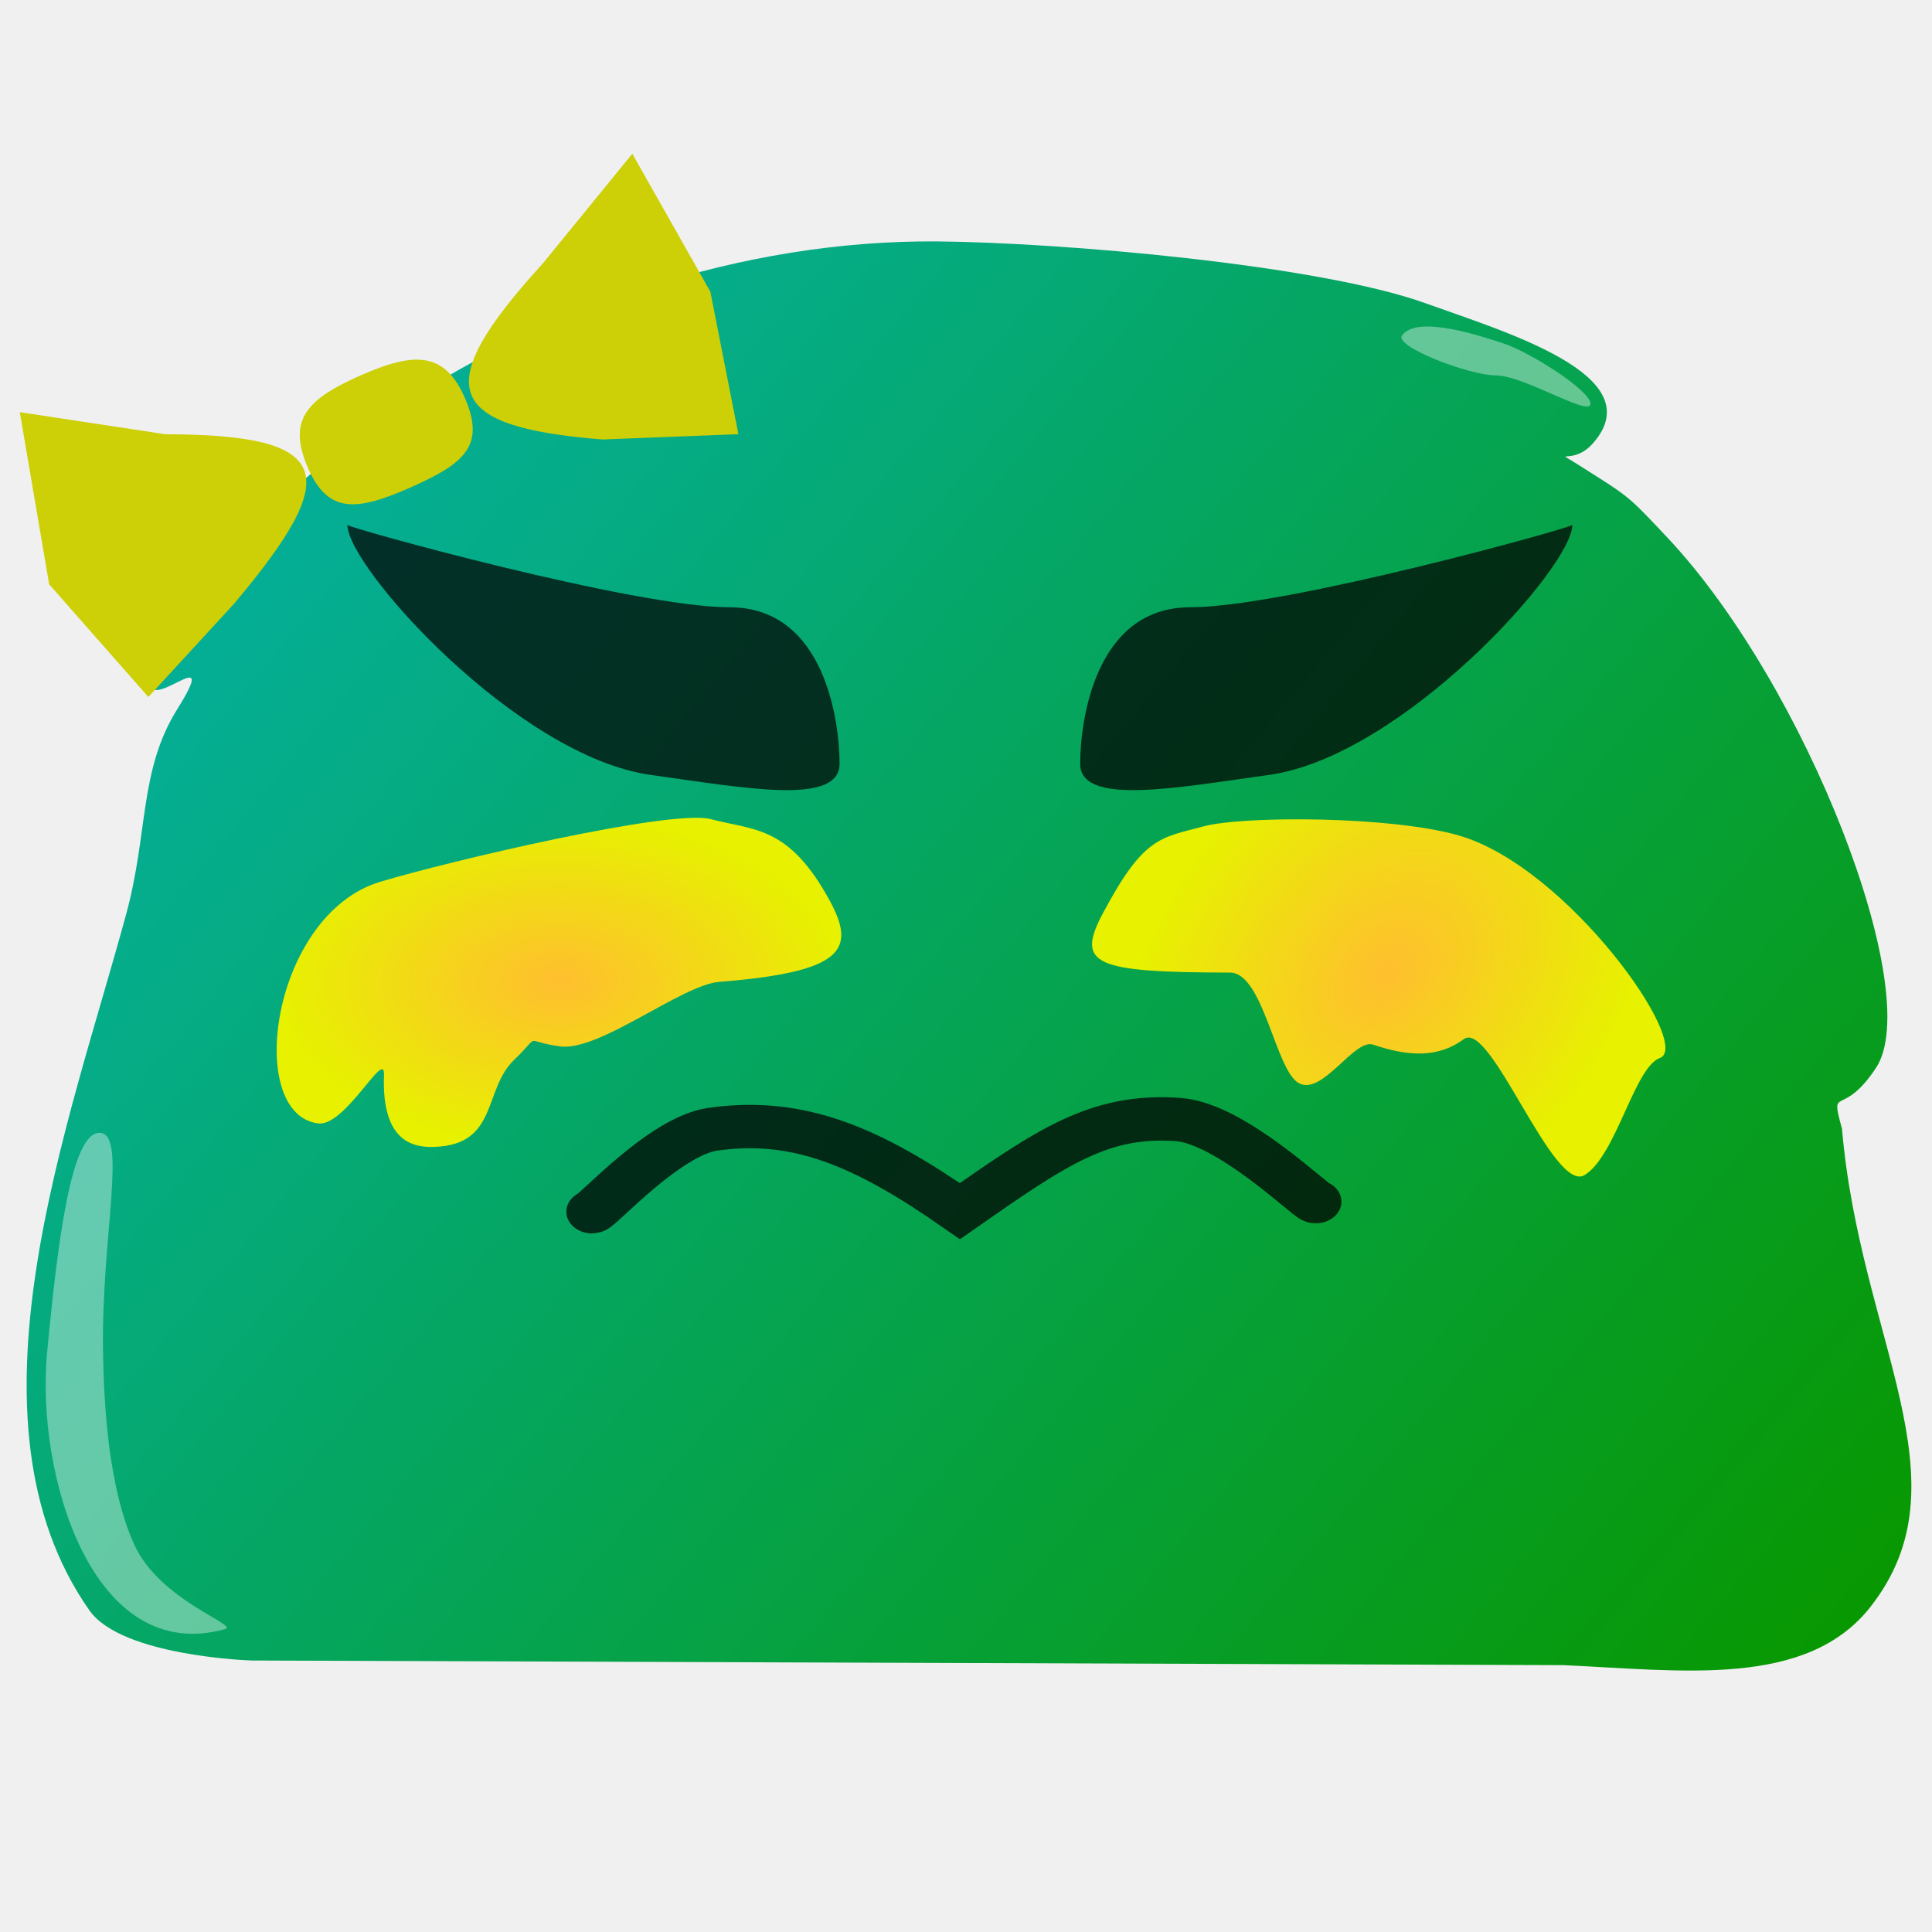
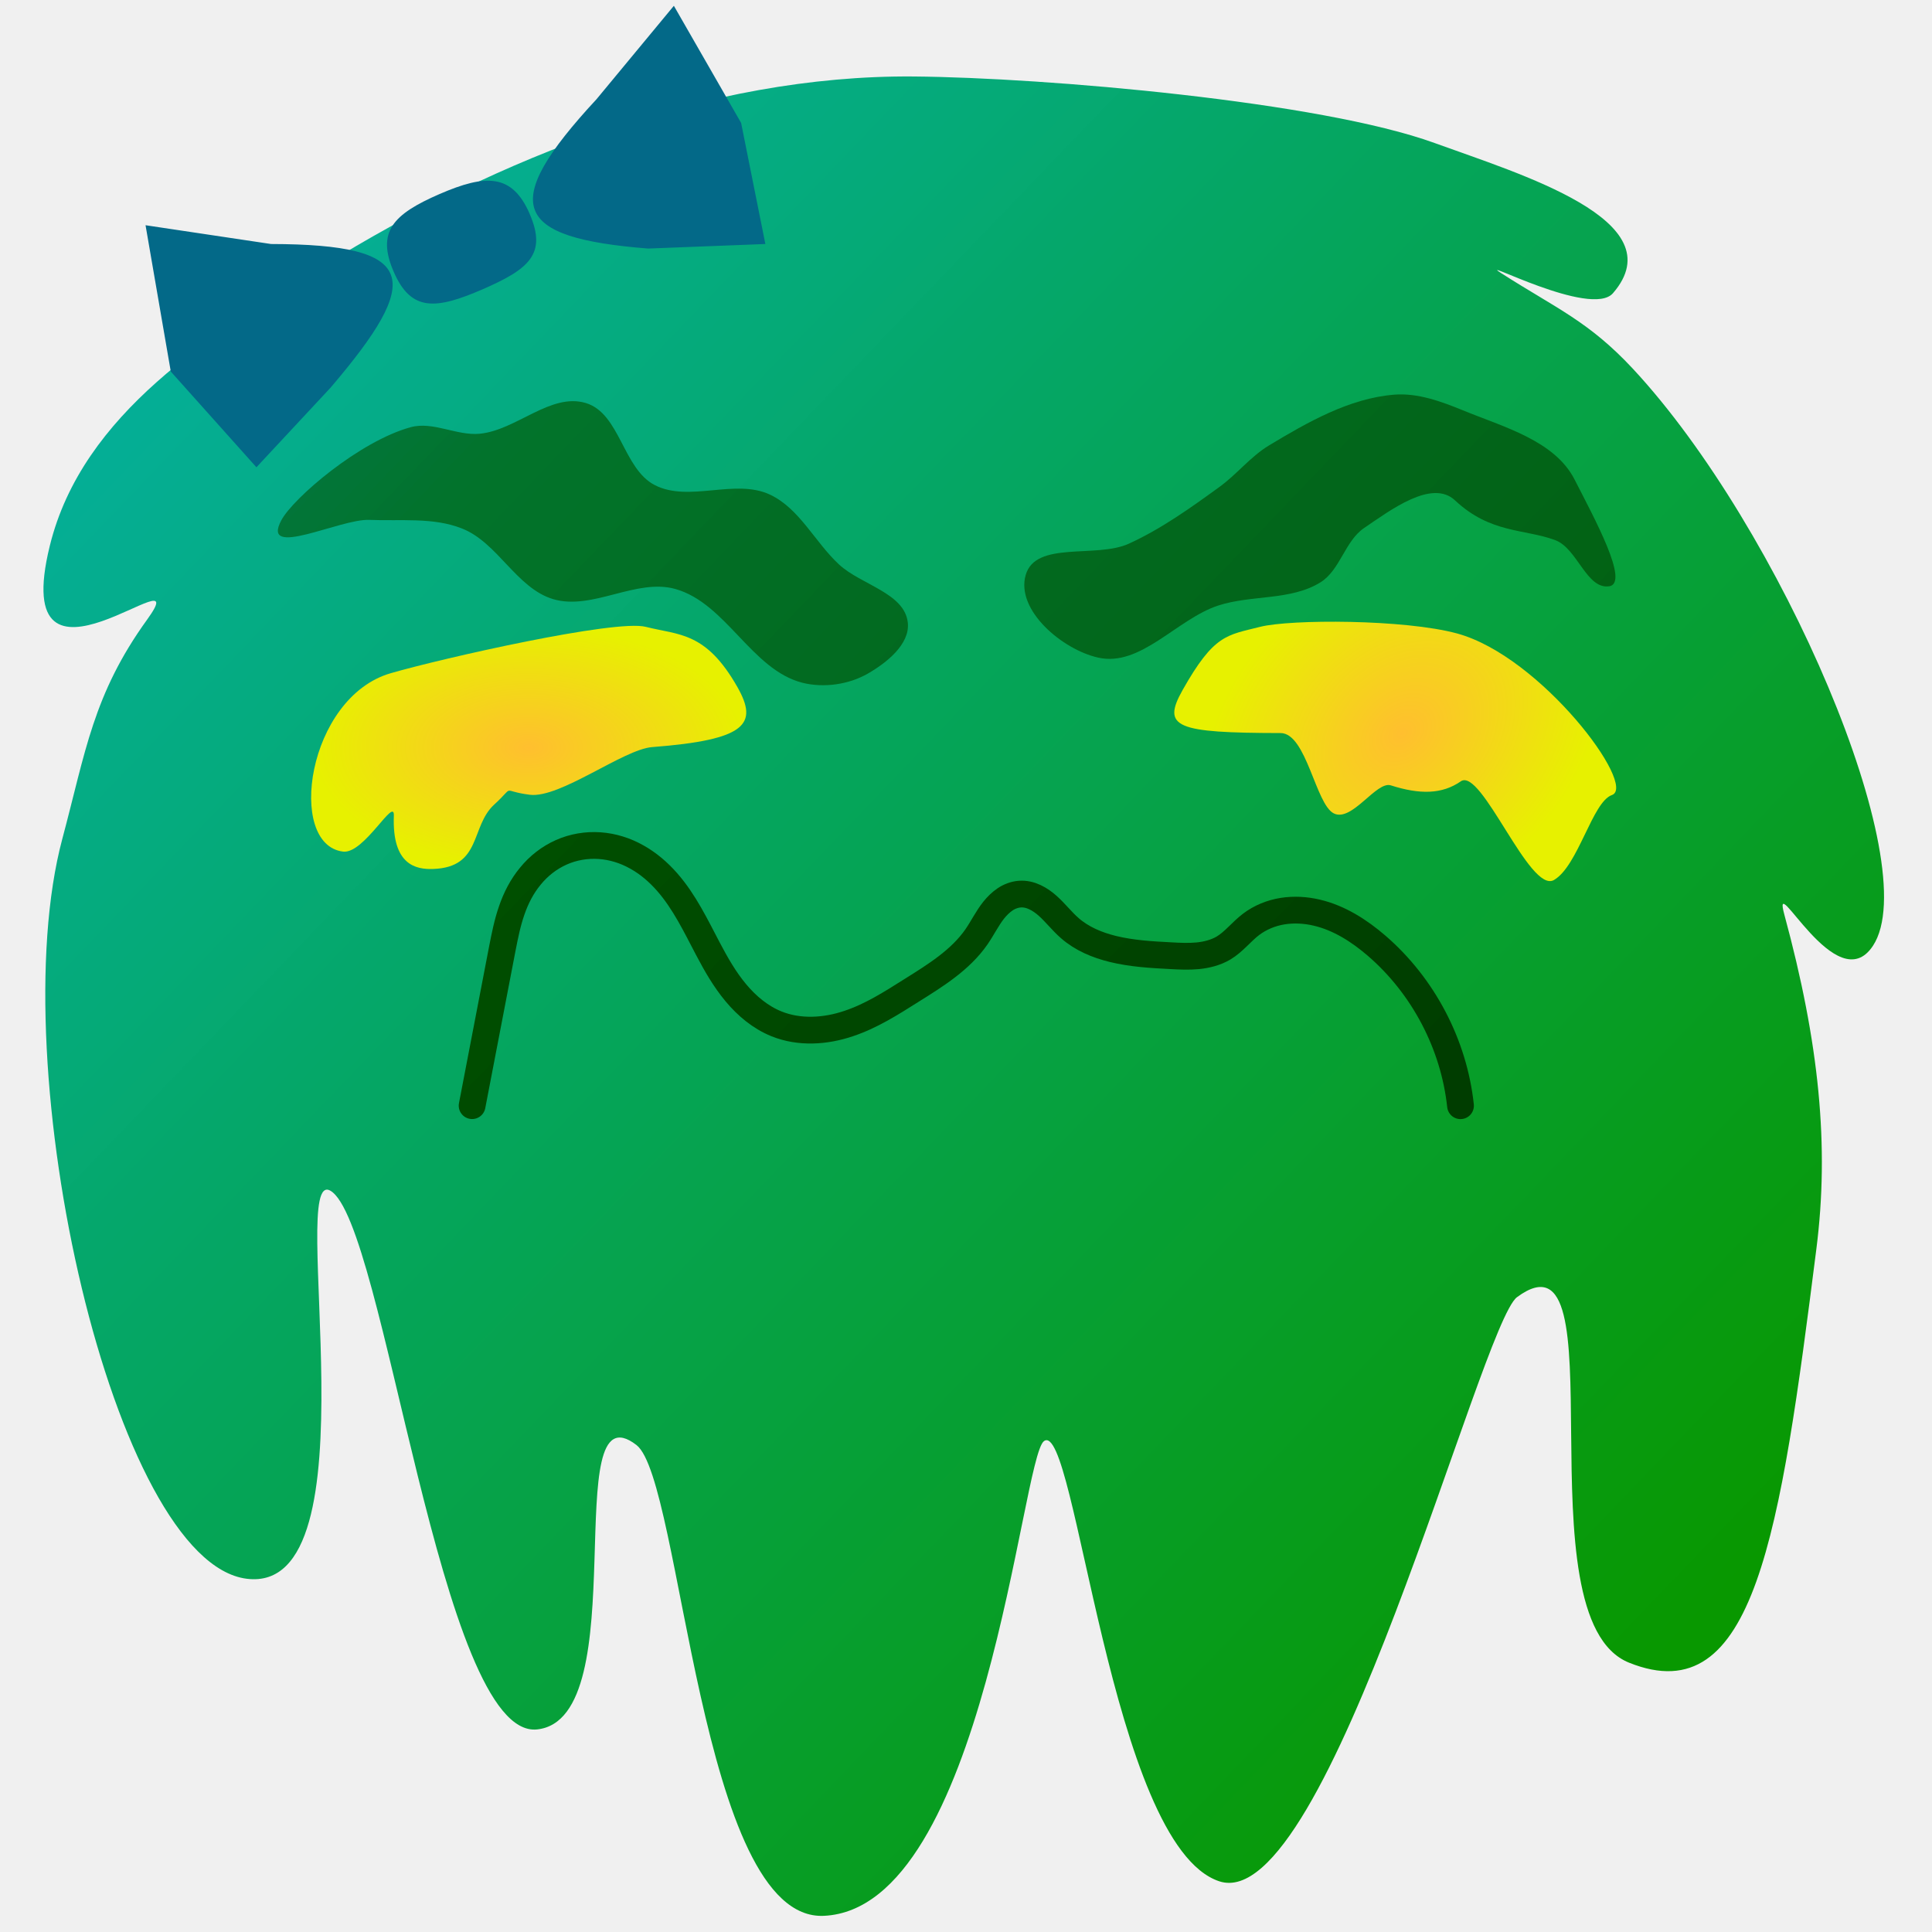
<svg xmlns="http://www.w3.org/2000/svg" xmlns:xlink="http://www.w3.org/1999/xlink" width="128" height="128" viewBox="0 0 33.867 33.867" version="1.1" id="svg8">
  <defs id="defs2">
    <linearGradient id="linearGradient1191">
      <stop style="stop-color:#ffbf2f;stop-opacity:1" offset="0" id="stop1187" />
      <stop style="stop-color:#e7f100;stop-opacity:1" offset="1" id="stop1189" />
    </linearGradient>
    <linearGradient id="linearGradient1110">
      <stop style="stop-color:#089800;stop-opacity:1" offset="0" id="stop1106" />
      <stop style="stop-color:#01b9e4;stop-opacity:0.996" offset="1" id="stop1108" />
    </linearGradient>
-     <linearGradient xlink:href="#linearGradient1110" id="linearGradient1112" x1="19.03" y1="15.422" x2="-4.919" y2="-4.39" gradientUnits="userSpaceOnUse" gradientTransform="matrix(1.661042,0,0,1.646471,1.250978,3.151979)" />
-     <radialGradient xlink:href="#linearGradient1191" id="radialGradient1193" cx="13.973" cy="7.034" fx="13.973" fy="7.034" r="2.188" gradientTransform="matrix(1.501148,-1.351645,0.9733656,1.180736,-5.479184,23.86711)" gradientUnits="userSpaceOnUse" />
-     <radialGradient xlink:href="#linearGradient1191" id="radialGradient1201" cx="5.323" cy="7.3" fx="5.323" fy="7.3" r="2.154" gradientTransform="matrix(2.297134,0,0,1.339409,-2.429746,7.440779)" gradientUnits="userSpaceOnUse" />
-     <radialGradient xlink:href="#linearGradient1191" id="radialGradient10281" gradientUnits="userSpaceOnUse" gradientTransform="matrix(1.740318,-1.591253,1.128447,1.390047,-7.930432,29.51243)" cx="13.973" cy="7.034" fx="13.973" fy="7.034" r="2.188" />
+     <linearGradient xlink:href="#linearGradient1110" id="linearGradient1112" x1="16.609" y1="16.27" x2="-4.919" y2="-4.39" gradientUnits="userSpaceOnUse" />
+     <radialGradient xlink:href="#linearGradient1191" id="radialGradient1193" cx="13.973" cy="7.034" fx="13.973" fy="7.034" r="2.188" gradientTransform="matrix(0.7576038,-0.6527147,0.4912412,0.570182,-0.06807279,12.27032)" gradientUnits="userSpaceOnUse" />
+     <radialGradient xlink:href="#linearGradient1191" id="radialGradient1201" cx="5.323" cy="7.3" fx="5.323" fy="7.3" r="2.154" gradientTransform="matrix(1,0,0,0.5589011,0,3.220232)" gradientUnits="userSpaceOnUse" />
  </defs>
  <g id="layer1" style="display:inline">
-     <path id="path853" style="fill:url(#linearGradient1112);fill-opacity:1;fill-rule:nonzero;stroke:none;stroke-width:0.452;stroke-linecap:square;stroke-miterlimit:4;stroke-dasharray:none;stroke-opacity:1;paint-order:markers fill stroke" d="m 32.789,28.167 c -1.122,1.429 -3.301,1.116 -5.383,1.022 L 4.412,29.108 c 0,0 -2.277,-0.07 -2.844,-0.878 C -0.783,24.882 1.21,19.723 2.216,16.009 2.6,14.589 2.44,13.5 3.106,12.434 4.037,10.943 2.071,13.123 2.773,11.377 3.194,10.329 5.172,8.393 6.704,7.325 9.488,5.384 13.023,4.204 16.426,4.232 c 2.169,0.018 6.688,0.407 8.569,1.086 1.4,0.505 3.969,1.262 2.933,2.448 -0.358,0.411 -0.73,0.084 -0.273,0.374 0.912,0.579 0.849,0.513 1.574,1.284 2.439,2.594 4.521,7.989 3.656,9.296 -0.6,0.907 -0.814,0.272 -0.596,1.065 0.316,3.704 2.234,6.173 0.5,8.381 z" />
-     <g id="g871" style="mix-blend-mode:overlay" transform="matrix(2.05215,0,0,2.083918,-1.758219,1.62573)" />
-     <path id="path888" style="fill:url(#radialGradient10281);fill-opacity:1;stroke:none;stroke-width:0.302;stroke-linecap:round;stroke-linejoin:round;stroke-miterlimit:4;stroke-dasharray:none;stroke-opacity:0.973;paint-order:markers fill stroke" d="m 29.096,18.546 c -0.446,0.166 -0.765,1.708 -1.316,2.051 -0.55,0.343 -1.65,-2.729 -2.119,-2.382 -0.43,0.317 -0.934,0.32 -1.591,0.097 -0.329,-0.112 -0.882,0.892 -1.297,0.678 -0.415,-0.214 -0.622,-1.94 -1.212,-1.941 -2.382,-0.005 -2.709,-0.135 -2.229,-1.038 0.717,-1.347 1.004,-1.321 1.764,-1.525 0.69,-0.186 3.285,-0.186 4.482,0.161 1.909,0.554 4.109,3.681 3.518,3.9 z" />
-     <path id="path888-7" style="fill:url(#radialGradient1201);fill-opacity:1;stroke:none;stroke-width:0.299;stroke-linecap:round;stroke-linejoin:round;stroke-miterlimit:4;stroke-dasharray:none;stroke-opacity:1;paint-order:markers fill stroke" d="m 7.624,20.104 c 1.111,-0.042 0.845,-1.006 1.389,-1.526 0.5,-0.478 0.124,-0.325 0.81,-0.235 0.686,0.09 2.129,-1.079 2.783,-1.131 2.157,-0.173 2.414,-0.55 1.941,-1.42 -0.718,-1.323 -1.326,-1.232 -2.086,-1.433 -0.69,-0.183 -4.607,0.74 -5.798,1.099 -1.907,0.575 -2.378,4.07 -1.086,4.235 0.477,0.061 1.171,-1.317 1.154,-0.853 -0.044,1.175 0.508,1.279 0.893,1.265 z" />
-     <path id="path861-3" style="display:inline;fill:#cdcf07;fill-opacity:1;stroke:none;stroke-width:0.43;stroke-linecap:round;stroke-linejoin:round;stroke-miterlimit:4;stroke-dasharray:none;stroke-opacity:0.463;paint-order:markers fill stroke" d="M 12.944,7.611 12.452,5.113 11.084,2.695 9.512,4.622 C 7.509,6.817 7.818,7.484 10.563,7.704 Z M 2.601,12.218 0.862,10.243 0.347,7.225 2.899,7.612 c 3.002,0.006 3.097,0.719 1.207,2.968 z M 8.154,6.988 C 8.509,7.818 8.137,8.129 7.195,8.545 6.252,8.961 5.747,9.016 5.392,8.187 5.037,7.358 5.38,6.996 6.323,6.58 7.265,6.164 7.799,6.159 8.154,6.988 Z" />
-     <g id="g10241" transform="matrix(0.8997497,0,0,-0.7607416,2.127571,34.45904)" style="stroke-width:1.282;stroke-miterlimit:4;stroke-dasharray:none">
-       <path id="path10211-0" style="display:inline;opacity:0.83;mix-blend-mode:normal;fill:none;stroke:#000000;stroke-width:1;stroke-linecap:round;stroke-linejoin:miter;stroke-miterlimit:4;stroke-dasharray:none;stroke-opacity:0.89" d="m 23.27,17.608 c -0.095,0.001 -1.649,1.805 -2.683,1.892 -1.529,0.128 -2.448,-0.623 -4.25,-2.111 -1.802,1.488 -3.143,2.167 -4.815,1.887 C 10.586,19.12 9.264,17.377 9.169,17.376" />
+     <g id="g894" transform="matrix(1.770126,0,0,1.770126,-0.155211,0.1795371)">
+       <path id="path853" style="fill:url(#linearGradient1112);fill-opacity:1;fill-rule:nonzero;stroke:none;stroke-width:0.273;stroke-linecap:square;stroke-miterlimit:4;stroke-dasharray:none;stroke-opacity:1;paint-order:markers fill stroke" d="m 18.075,12.268 c -0.358,2.819 -0.61,4.597 -1.855,4.096 -1.099,-0.442 -0.06,-4.395 -1.109,-3.62 -0.362,0.267 -1.87,6.142 -2.949,5.785 -1.08,-0.358 -1.42,-4.591 -1.736,-4.359 -0.224,0.165 -0.587,4.626 -2.179,4.701 C 7.014,18.93 6.842,14.56 6.391,14.209 5.605,13.6 6.395,16.919 5.407,17.025 4.444,17.128 3.898,11.996 3.359,11.69 2.926,11.444 3.831,15.696 2.531,15.533 1.213,15.367 0.101,10.461 0.705,8.205 0.936,7.342 1.009,6.776 1.545,6.034 2.064,5.315 0.153,7.04 0.581,5.303 0.905,3.987 2.186,3.213 3.283,2.535 5.025,1.457 7.087,0.639 9.136,0.656 c 1.306,0.011 4.026,0.247 5.159,0.659 0.843,0.307 2.389,0.766 1.766,1.487 C 15.845,3.052 14.681,2.429 14.956,2.605 15.505,2.956 15.819,3.08 16.256,3.548 17.724,5.124 19.157,8.47 18.636,9.264 18.275,9.815 17.627,8.474 17.758,8.956 c 0.346,1.274 0.447,2.292 0.317,3.312 z" />
+       <g id="g871" style="mix-blend-mode:overlay">
+         <path id="path1055" style="display:inline;opacity:1;fill:#2b2b2b;fill-opacity:1;stroke:none;stroke-width:0.159;stroke-linecap:round;stroke-linejoin:round;stroke-miterlimit:4;stroke-dasharray:none;stroke-opacity:1;paint-order:markers fill stroke" d="M 16.024,5.704 C 15.8,5.739 15.709,5.33 15.49,5.248 15.184,5.134 14.849,5.184 14.497,4.854 14.268,4.639 13.857,4.951 13.597,5.127 13.407,5.255 13.36,5.543 13.165,5.665 12.871,5.848 12.481,5.788 12.152,5.895 11.741,6.03 11.384,6.506 10.963,6.411 10.609,6.332 10.145,5.942 10.245,5.593 c 0.098,-0.342 0.697,-0.163 1.021,-0.31 0.322,-0.147 0.614,-0.356 0.9,-0.564 0.172,-0.125 0.306,-0.299 0.488,-0.409 0.382,-0.23 0.795,-0.467 1.24,-0.503 0.232,-0.019 0.466,0.067 0.681,0.155 0.401,0.165 0.909,0.299 1.106,0.686 0.193,0.379 0.548,1.025 0.342,1.057 z" />
+         <path id="path1055-1" style="display:inline;opacity:1;mix-blend-mode:normal;fill:#2b2b2b;fill-opacity:1;stroke:none;stroke-width:0.159;stroke-linecap:round;stroke-linejoin:round;stroke-miterlimit:4;stroke-dasharray:none;stroke-opacity:1;paint-order:markers fill stroke" d="M 2.874,5.05 C 2.665,5.44 3.456,5.034 3.746,5.047 4.053,5.06 4.377,5.019 4.662,5.132 5.017,5.271 5.201,5.723 5.566,5.832 5.955,5.947 6.388,5.621 6.778,5.732 7.279,5.874 7.53,6.531 8.034,6.66 8.246,6.713 8.493,6.678 8.682,6.569 8.867,6.463 9.099,6.279 9.078,6.067 9.048,5.77 8.614,5.691 8.396,5.488 8.158,5.268 8.005,4.933 7.711,4.796 7.366,4.635 6.909,4.877 6.571,4.702 6.257,4.54 6.228,3.993 5.89,3.89 5.541,3.784 5.201,4.16 4.837,4.194 4.61,4.215 4.376,4.069 4.155,4.129 3.649,4.267 2.992,4.83 2.874,5.05 Z" />
+         <path style="display:inline;opacity:1;fill:none;stroke:#000000;stroke-width:0.265;stroke-linecap:round;stroke-linejoin:miter;stroke-miterlimit:4;stroke-dasharray:none;stroke-opacity:1" d="M 4.763,10.848 5.062,9.293 C 5.087,9.166 5.112,9.038 5.155,8.915 5.197,8.792 5.257,8.675 5.34,8.575 5.422,8.474 5.527,8.392 5.646,8.339 c 0.119,-0.053 0.25,-0.075 0.38,-0.066 0.13,0.009 0.256,0.049 0.369,0.113 0.113,0.063 0.213,0.149 0.299,0.247 0.171,0.195 0.284,0.433 0.405,0.663 0.08,0.152 0.165,0.301 0.275,0.433 0.11,0.132 0.245,0.245 0.404,0.309 0.226,0.091 0.485,0.075 0.716,-0.004 C 8.716,9.96 8.916,9.832 9.114,9.707 9.352,9.558 9.6,9.405 9.759,9.174 9.818,9.088 9.864,8.993 9.928,8.912 9.961,8.871 9.998,8.834 10.041,8.805 c 0.043,-0.029 0.094,-0.048 0.145,-0.052 0.052,-0.004 0.103,0.008 0.15,0.03 0.047,0.022 0.089,0.052 0.128,0.087 0.077,0.069 0.14,0.152 0.218,0.22 0.12,0.105 0.271,0.168 0.426,0.206 0.188,0.046 0.382,0.057 0.576,0.067 0.089,0.005 0.177,0.009 0.266,5.348e-4 0.088,-0.009 0.176,-0.031 0.253,-0.076 0.104,-0.062 0.178,-0.162 0.274,-0.235 0.091,-0.069 0.2,-0.113 0.312,-0.131 0.113,-0.018 0.229,-0.011 0.339,0.015 0.222,0.052 0.42,0.179 0.593,0.328 0.462,0.399 0.765,0.977 0.83,1.584" id="path968" />
+       </g>
+       <g id="g879" style="display:inline;opacity:1">
+         <path id="path888" style="fill:url(#radialGradient1193);fill-opacity:1;stroke:none;stroke-width:0.128;stroke-linecap:round;stroke-linejoin:round;stroke-miterlimit:4;stroke-dasharray:none;stroke-opacity:0.973;paint-order:markers fill stroke" d="m 16.05,7.772 c -0.194,0.068 -0.333,0.701 -0.573,0.841 -0.24,0.141 -0.718,-1.119 -0.923,-0.977 -0.187,0.13 -0.407,0.131 -0.693,0.04 -0.143,-0.046 -0.384,0.366 -0.564,0.278 -0.181,-0.088 -0.271,-0.796 -0.528,-0.796 -1.037,-0.002 -1.179,-0.055 -0.97,-0.426 0.312,-0.553 0.437,-0.542 0.768,-0.626 0.301,-0.076 1.43,-0.076 1.951,0.066 0.831,0.227 1.789,1.51 1.532,1.6 z" />
+         <path id="path888-7" style="fill:url(#radialGradient1201);fill-opacity:1;stroke:none;stroke-width:0.128;stroke-linecap:round;stroke-linejoin:round;stroke-miterlimit:4;stroke-dasharray:none;stroke-opacity:1;paint-order:markers fill stroke" d="M 4.377,8.504 C 4.86,8.487 4.745,8.084 4.981,7.867 5.199,7.668 5.035,7.731 5.334,7.769 5.633,7.807 6.261,7.319 6.546,7.297 7.485,7.225 7.596,7.067 7.391,6.704 7.078,6.152 6.813,6.19 6.482,6.106 6.182,6.03 4.477,6.415 3.958,6.565 3.128,6.805 2.923,8.263 3.485,8.332 3.693,8.358 3.995,7.783 3.988,7.976 3.969,8.467 4.209,8.51 4.377,8.504 Z" />
+       </g>
+       <path id="path861-3" style="display:inline;opacity:1;fill:#036988;fill-opacity:1;stroke:none;stroke-width:0.208;stroke-linecap:round;stroke-linejoin:round;stroke-miterlimit:4;stroke-dasharray:none;stroke-opacity:0.463;paint-order:markers fill stroke" d="M 7.667,2.315 7.427,1.116 6.761,-0.044 5.995,0.881 C 5.019,1.934 5.169,2.254 6.507,2.36 Z M 2.627,4.526 1.779,3.578 1.529,2.129 2.772,2.315 c 1.463,0.003 1.509,0.345 0.588,1.424 z m 2.706,-2.509 c 0.173,0.398 -0.008,0.547 -0.467,0.747 C 4.406,2.963 4.16,2.989 3.987,2.591 3.814,2.193 3.981,2.02 4.441,1.82 4.9,1.621 5.16,1.618 5.333,2.016 Z" />
    </g>
-     <path id="path10247" style="opacity:0.816;mix-blend-mode:normal;fill:#000000;fill-opacity:0.89;stroke-width:0.144;paint-order:markers fill stroke" d="m 27.562,9.202 c 0,0.739 -2.978,4.057 -5.318,4.382 -1.658,0.23 -3.309,0.543 -3.309,-0.196 0,-0.739 0.257,-2.743 1.93,-2.743 1.673,0 6.698,-1.398 6.698,-1.443 z" />
-     <path id="path10247-9" style="display:inline;opacity:0.816;mix-blend-mode:normal;fill:#020202;fill-opacity:0.89;stroke-width:0.144;paint-order:markers fill stroke" d="m 6.09,9.202 c 0,0.739 2.978,4.057 5.318,4.382 1.658,0.23 3.309,0.543 3.309,-0.196 0,-0.739 -0.257,-2.743 -1.93,-2.743 -1.673,0 -6.698,-1.398 -6.698,-1.443 z" />
  </g>
-   <g id="layer2" style="display:inline;opacity:1">
-     <path id="path10283" style="opacity:0.83;fill:#ffffff;fill-opacity:0.46;stroke:none;stroke-width:0.708;stroke-linecap:round;stroke-miterlimit:4;stroke-dasharray:none;stroke-opacity:0.89;paint-order:stroke fill markers" d="m 1.806,23.641 c 0.012,1.026 0.101,2.449 0.547,3.434 0.446,0.986 1.847,1.411 1.591,1.483 -2.335,0.648 -3.319,-2.727 -3.118,-4.849 0.188,-1.987 0.426,-3.851 0.918,-3.851 0.492,0 0.038,1.787 0.061,3.783 z" />
-     <path id="path10285" style="opacity:0.83;fill:#ffffff;fill-opacity:0.456;stroke:none;stroke-width:0.708;stroke-linecap:round;stroke-miterlimit:4;stroke-dasharray:none;stroke-opacity:0.89;paint-order:stroke fill markers" d="m 27.879,7.078 c 0,0.237 -1.174,-0.497 -1.651,-0.497 -0.477,-2e-7 -1.789,-0.506 -1.652,-0.699 0.271,-0.383 1.455,0.037 1.758,0.131 0.456,0.141 1.546,0.828 1.546,1.064 z" />
-   </g>
+   <g id="layer2" style="display:none;opacity:1" />
  <g id="layer3" style="display:none;opacity:1" />
  <g id="layer4" style="display:none;mix-blend-mode:overlay" />
</svg>
